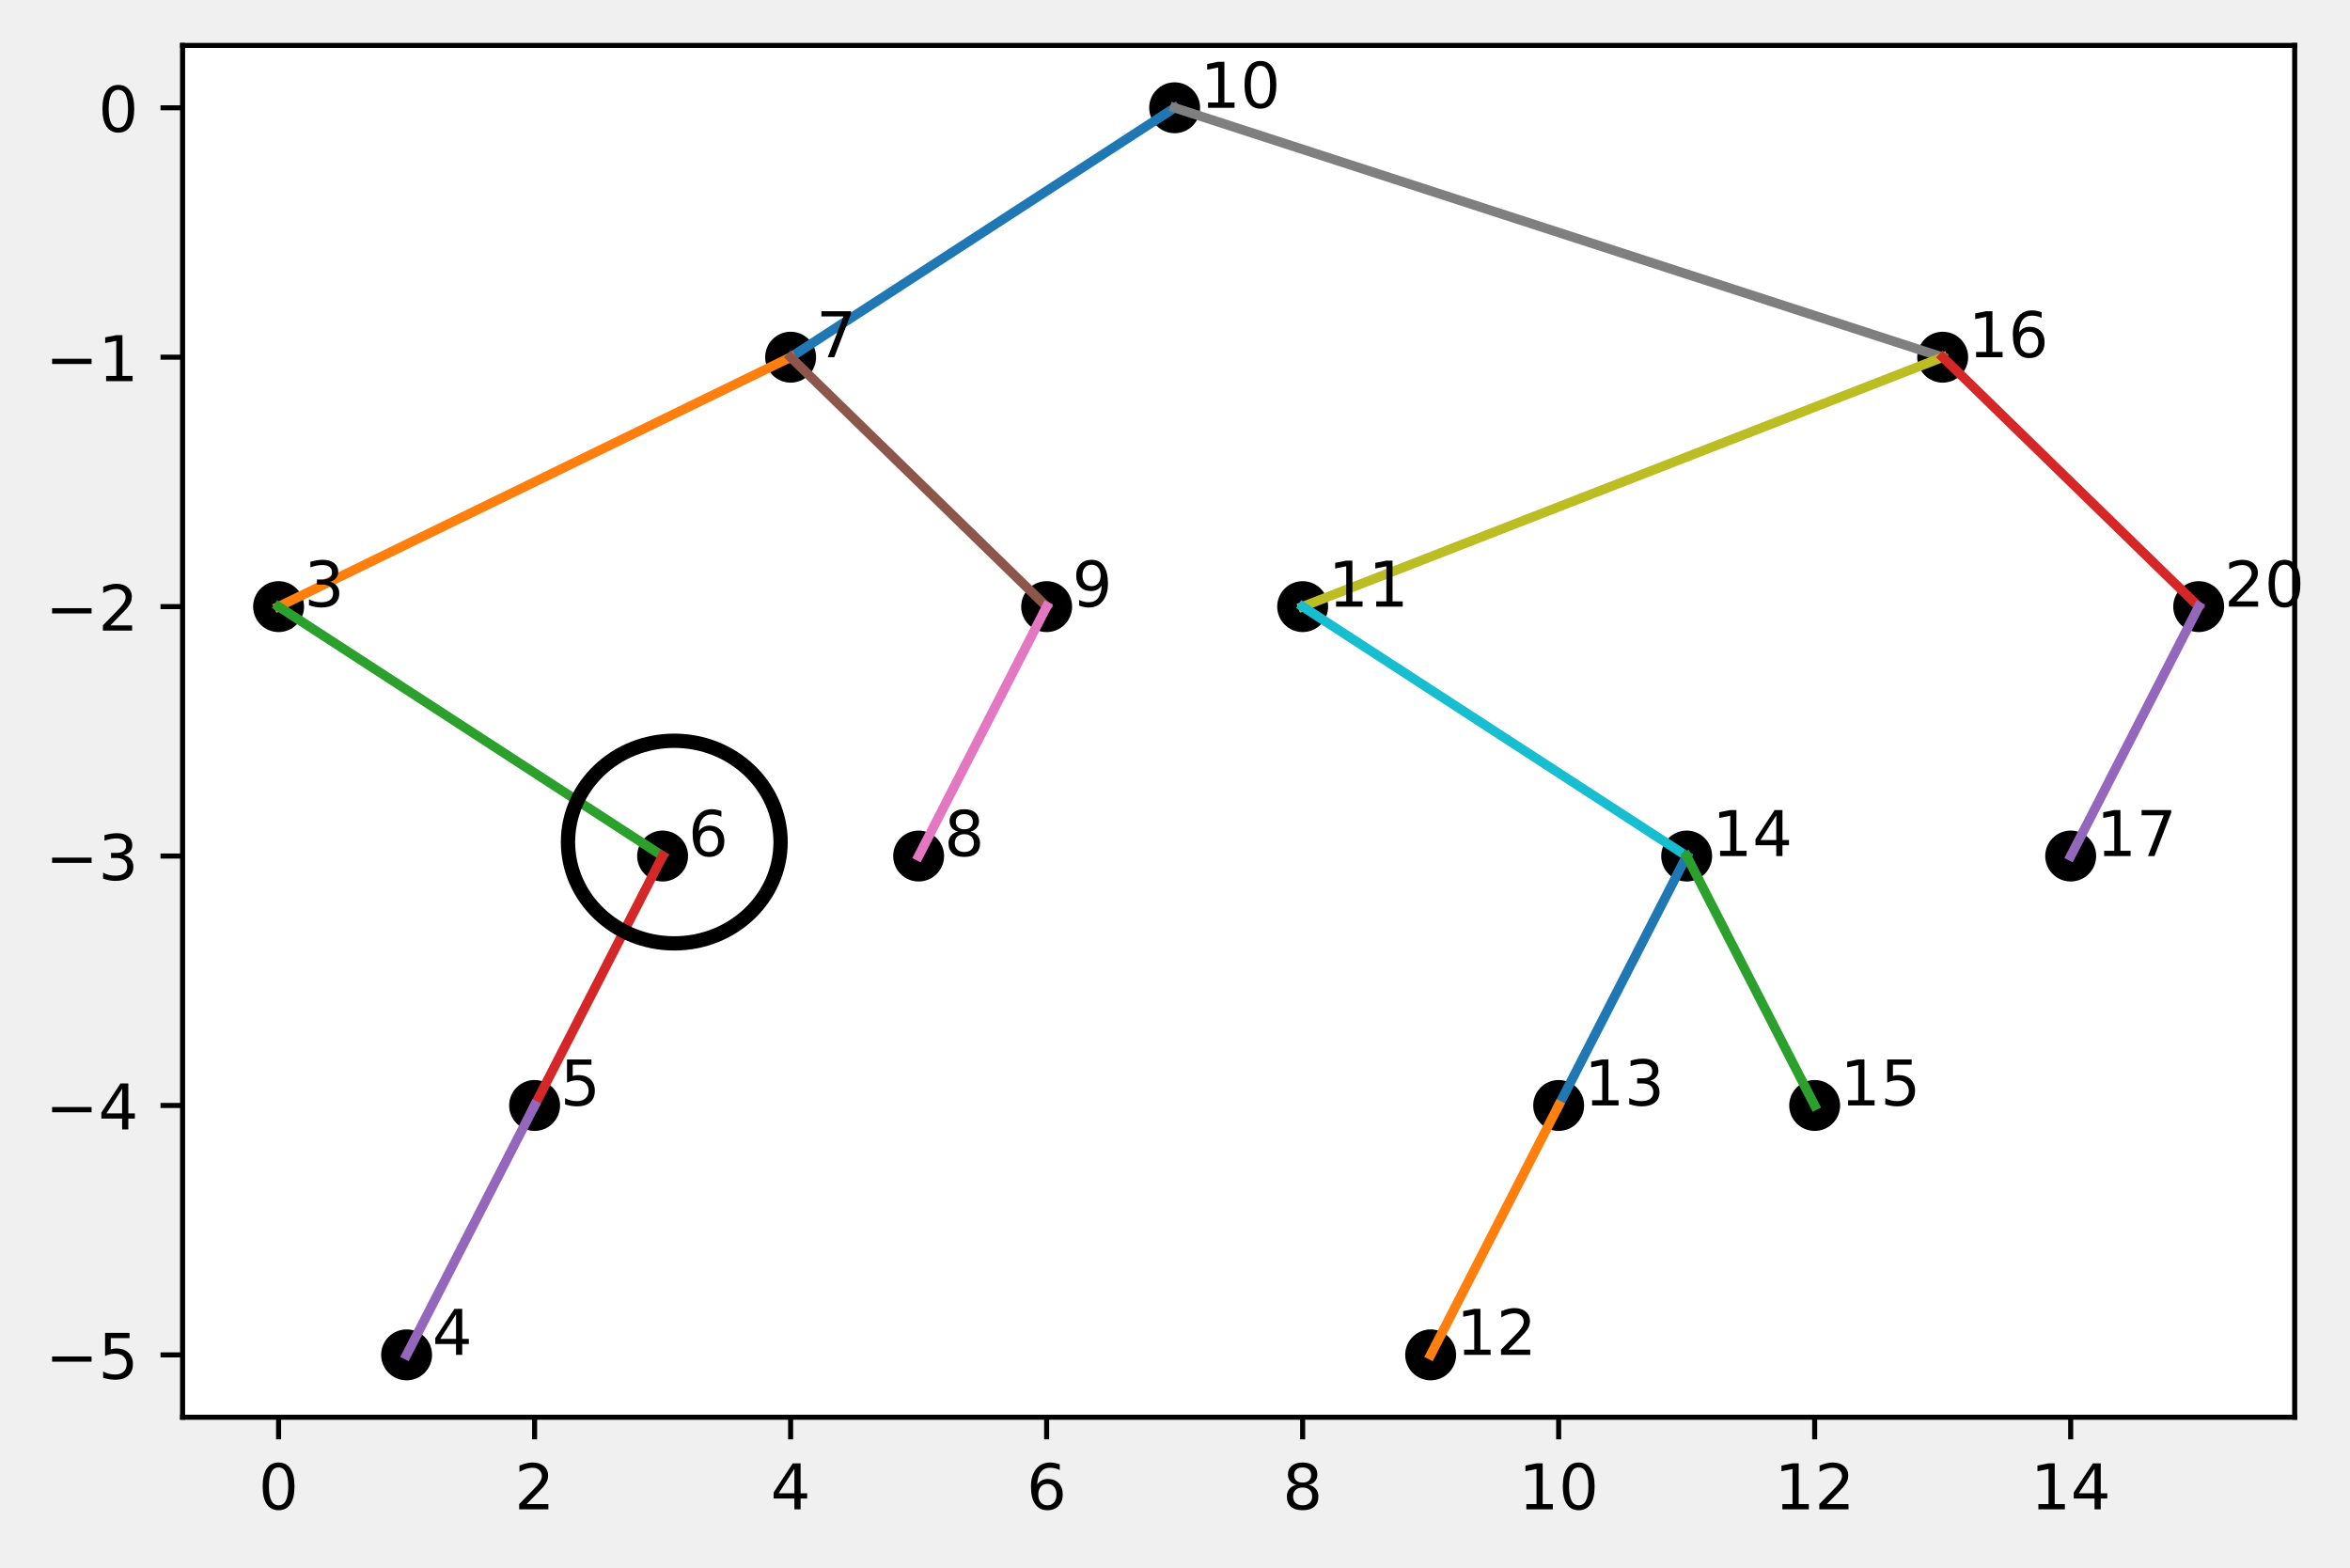
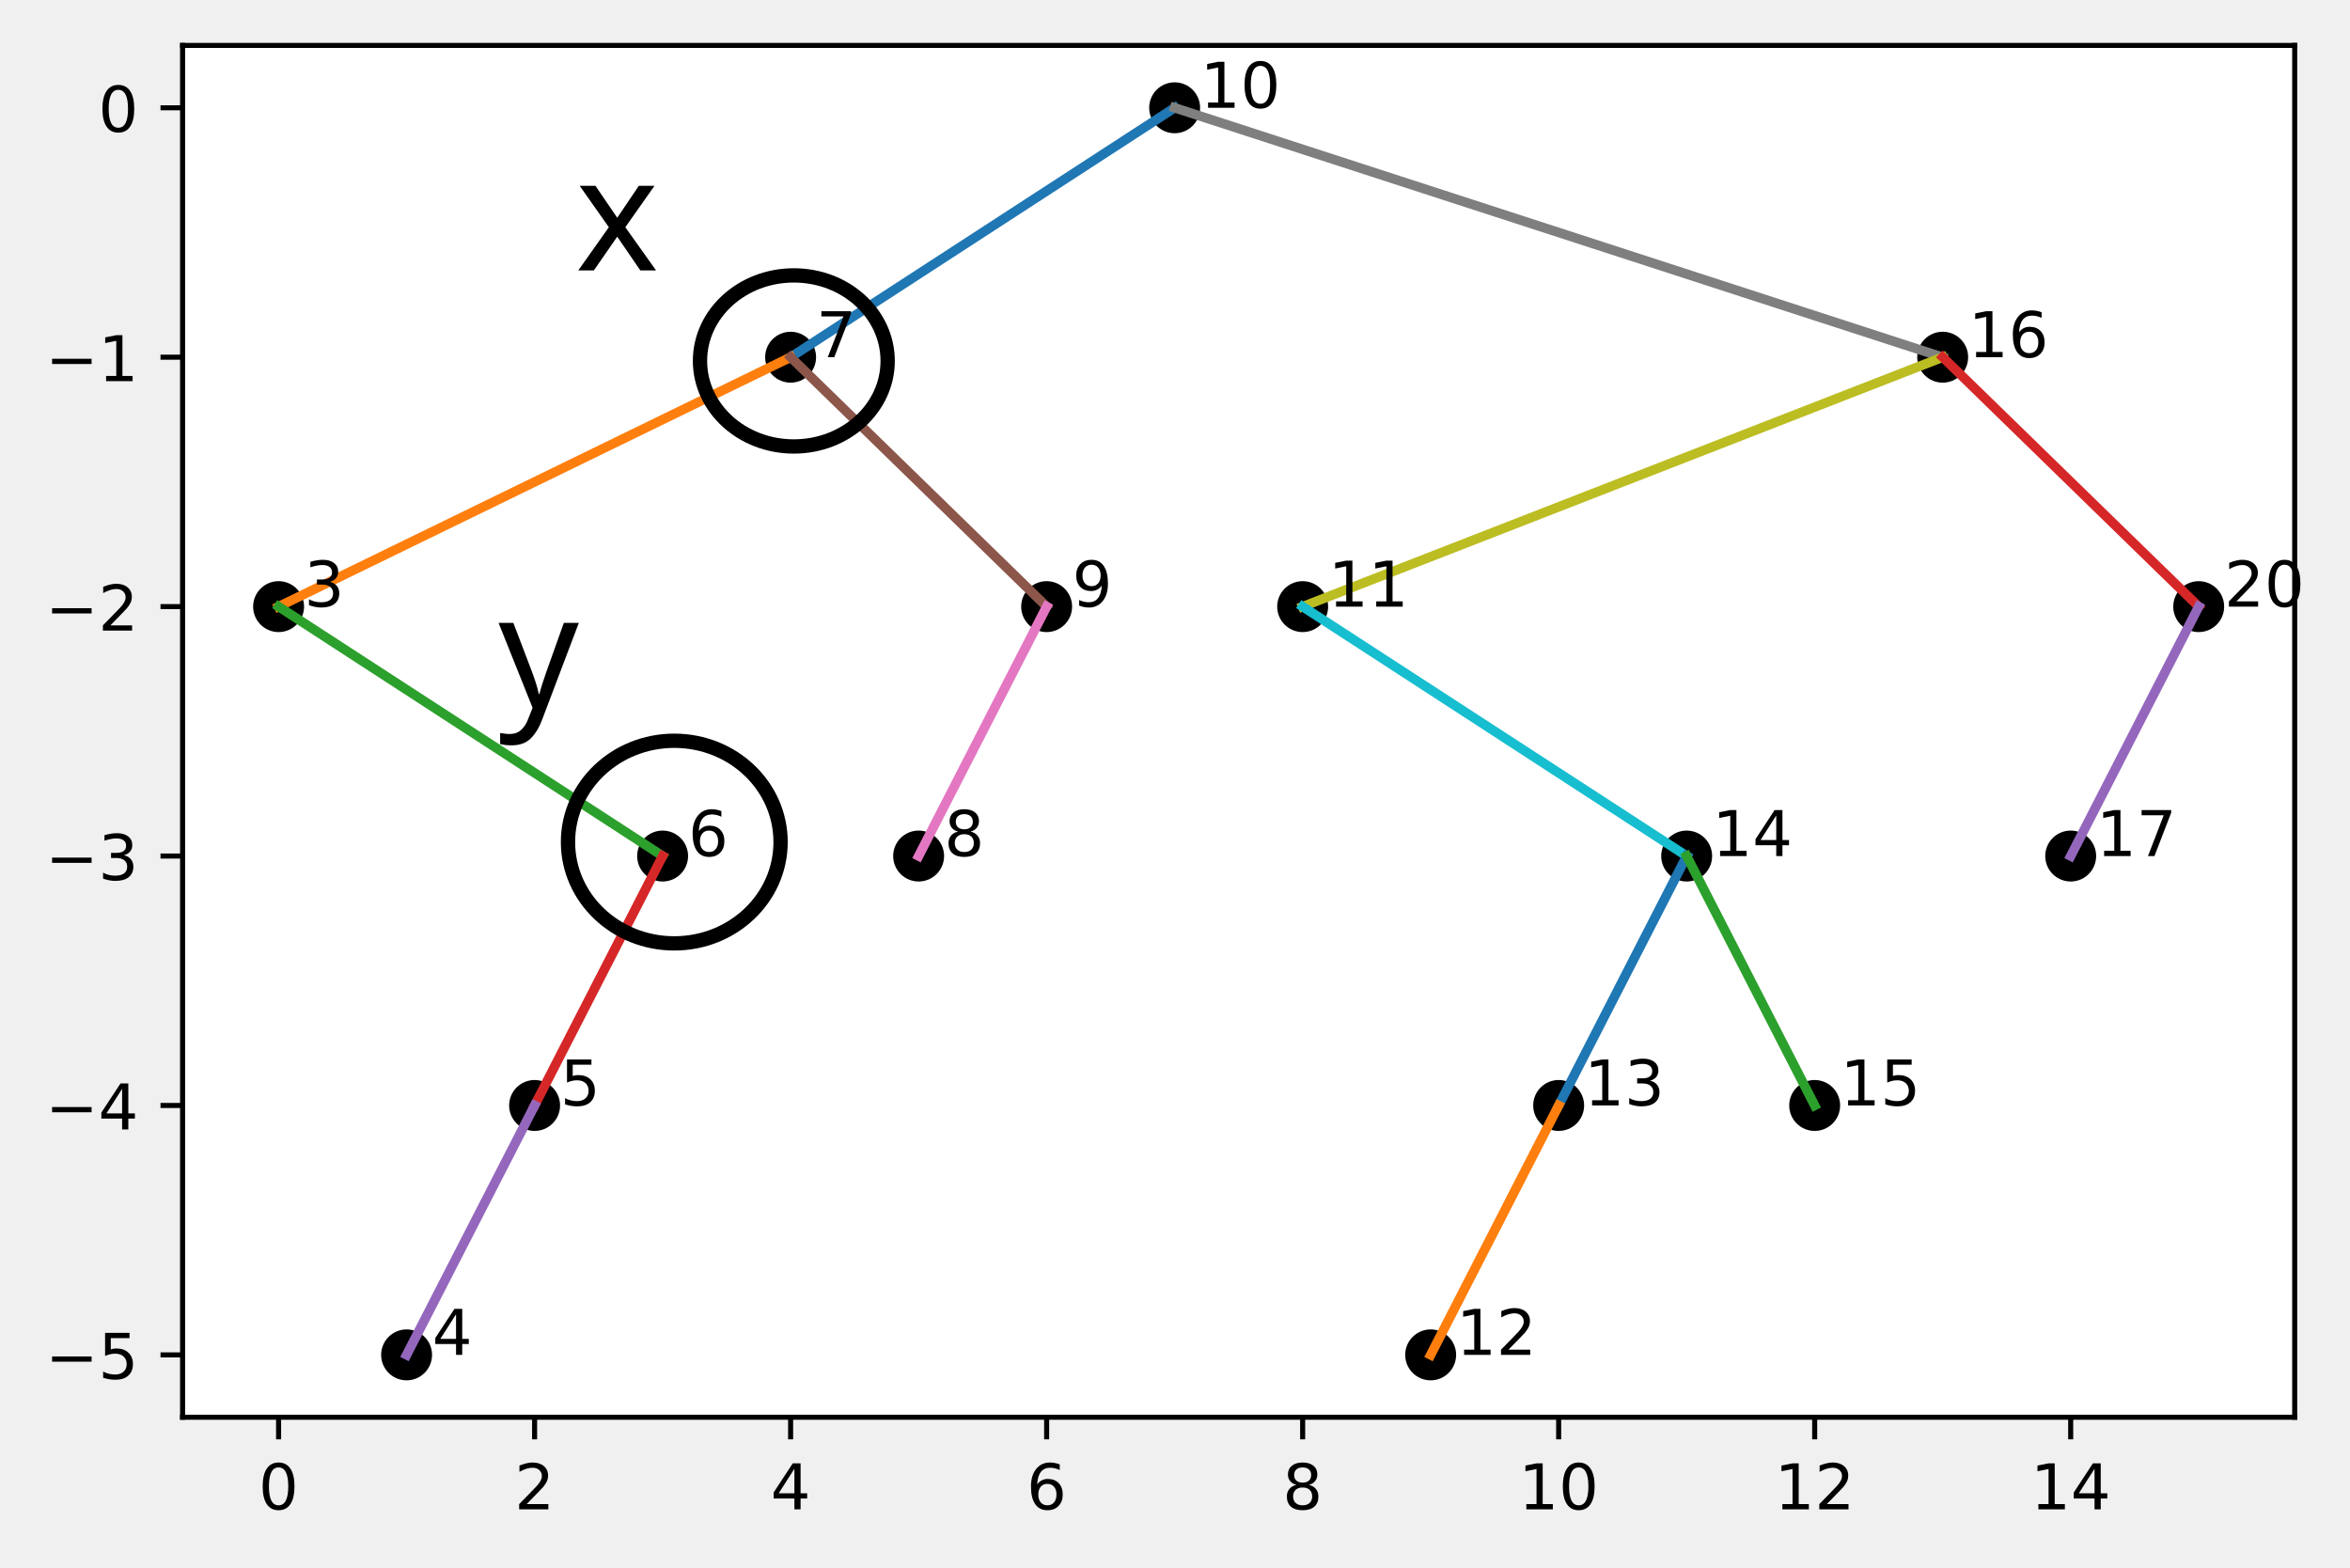
<svg xmlns="http://www.w3.org/2000/svg" xmlns:xlink="http://www.w3.org/1999/xlink" height="248.518pt" version="1.1" viewBox="0 0 372.507 248.518" width="372.507pt" id="svg468">
  <defs id="defs6">
    <style type="text/css" id="style4">*{stroke-linecap:butt;stroke-linejoin:round;}</style>
  </defs>
  <g id="figure_1">
    <g id="patch_1">
      <path d="M 0 248.518  L 372.507 248.518  L 372.507 0  L 0 0  z " style="fill:none;" id="path8" />
    </g>
    <g id="axes_1">
      <g id="patch_2">
        <path d="M 28.942 224.64  L 363.742 224.64  L 363.742 7.2  L 28.942 7.2  z " style="fill:#ffffff;" id="path11" />
      </g>
      <g id="PathCollection_1">
        <defs id="defs15">
          <path d="M 0 3.536  C 0.938 3.536 1.837 3.163 2.5 2.5  C 3.163 1.837 3.536 0.938 3.536 0  C 3.536 -0.938 3.163 -1.837 2.5 -2.5  C 1.837 -3.163 0.938 -3.536 0 -3.536  C -0.938 -3.536 -1.837 -3.163 -2.5 -2.5  C -3.163 -1.837 -3.536 -0.938 -3.536 0  C -3.536 0.938 -3.163 1.837 -2.5 2.5  C -1.837 3.163 -0.938 3.536 0 3.536  z " id="m0ca31850b0" style="stroke:#000000;" />
        </defs>
        <g clip-path="url(#p8b1c7f9db4)" id="g19">
          <use style="stroke:#000000;" x="186.197" xlink:href="#m0ca31850b0" y="17.084" id="use17" />
        </g>
      </g>
      <g id="PathCollection_2">
        <g clip-path="url(#p8b1c7f9db4)" id="g24">
          <use style="stroke:#000000;" x="125.324" xlink:href="#m0ca31850b0" y="56.618" id="use22" />
        </g>
      </g>
      <g id="PathCollection_3">
        <g clip-path="url(#p8b1c7f9db4)" id="g29">
          <use style="stroke:#000000;" x="44.16" xlink:href="#m0ca31850b0" y="96.153" id="use27" />
        </g>
      </g>
      <g id="PathCollection_4">
        <g clip-path="url(#p8b1c7f9db4)" id="g34">
          <use style="stroke:#000000;" x="105.033" xlink:href="#m0ca31850b0" y="135.687" id="use32" />
        </g>
      </g>
      <g id="PathCollection_5">
        <g clip-path="url(#p8b1c7f9db4)" id="g39">
          <use style="stroke:#000000;" x="84.742" xlink:href="#m0ca31850b0" y="175.222" id="use37" />
        </g>
      </g>
      <g id="PathCollection_6">
        <g clip-path="url(#p8b1c7f9db4)" id="g44">
          <use style="stroke:#000000;" x="64.451" xlink:href="#m0ca31850b0" y="214.756" id="use42" />
        </g>
      </g>
      <g id="PathCollection_7">
        <g clip-path="url(#p8b1c7f9db4)" id="g49">
          <use style="stroke:#000000;" x="165.906" xlink:href="#m0ca31850b0" y="96.153" id="use47" />
        </g>
      </g>
      <g id="PathCollection_8">
        <g clip-path="url(#p8b1c7f9db4)" id="g54">
          <use style="stroke:#000000;" x="145.615" xlink:href="#m0ca31850b0" y="135.687" id="use52" />
        </g>
      </g>
      <g id="PathCollection_9">
        <g clip-path="url(#p8b1c7f9db4)" id="g59">
          <use style="stroke:#000000;" x="307.942" xlink:href="#m0ca31850b0" y="56.618" id="use57" />
        </g>
      </g>
      <g id="PathCollection_10">
        <g clip-path="url(#p8b1c7f9db4)" id="g64">
          <use style="stroke:#000000;" x="206.488" xlink:href="#m0ca31850b0" y="96.153" id="use62" />
        </g>
      </g>
      <g id="PathCollection_11">
        <g clip-path="url(#p8b1c7f9db4)" id="g69">
          <use style="stroke:#000000;" x="267.36" xlink:href="#m0ca31850b0" y="135.687" id="use67" />
        </g>
      </g>
      <g id="PathCollection_12">
        <g clip-path="url(#p8b1c7f9db4)" id="g74">
          <use style="stroke:#000000;" x="247.069" xlink:href="#m0ca31850b0" y="175.222" id="use72" />
        </g>
      </g>
      <g id="PathCollection_13">
        <g clip-path="url(#p8b1c7f9db4)" id="g79">
          <use style="stroke:#000000;" x="226.779" xlink:href="#m0ca31850b0" y="214.756" id="use77" />
        </g>
      </g>
      <g id="PathCollection_14">
        <g clip-path="url(#p8b1c7f9db4)" id="g84">
          <use style="stroke:#000000;" x="287.651" xlink:href="#m0ca31850b0" y="175.222" id="use82" />
        </g>
      </g>
      <g id="PathCollection_15">
        <g clip-path="url(#p8b1c7f9db4)" id="g89">
          <use style="stroke:#000000;" x="348.524" xlink:href="#m0ca31850b0" y="96.153" id="use87" />
        </g>
      </g>
      <g id="PathCollection_16">
        <g clip-path="url(#p8b1c7f9db4)" id="g94">
          <use style="stroke:#000000;" x="328.233" xlink:href="#m0ca31850b0" y="135.687" id="use92" />
        </g>
      </g>
      <g id="matplotlib.axis_1">
        <g id="xtick_1">
          <g id="line2d_1">
            <defs id="defs98">
              <path d="M 0 0  L 0 3.5  " id="me59e309141" style="stroke:#000000;stroke-width:0.8;" />
            </defs>
            <g id="g102">
              <use style="stroke:#000000;stroke-width:0.8;" x="44.16" xlink:href="#me59e309141" y="224.64" id="use100" />
            </g>
          </g>
          <g id="text_1">
            <g transform="translate(40.97912 239.2384)scale(0.1 -0.1)" id="g110">
              <defs id="defs106">
                <path d="M 2034 4250  Q 1547 4250 1301 3770  Q 1056 3291 1056 2328  Q 1056 1369 1301 889  Q 1547 409 2034 409  Q 2525 409 2770 889  Q 3016 1369 3016 2328  Q 3016 3291 2770 3770  Q 2525 4250 2034 4250  z M 2034 4750  Q 2819 4750 3233 4129  Q 3647 3509 3647 2328  Q 3647 1150 3233 529  Q 2819 -91 2034 -91  Q 1250 -91 836 529  Q 422 1150 422 2328  Q 422 3509 836 4129  Q 1250 4750 2034 4750  z " id="DejaVuSans-30" transform="scale(0.015625)" />
              </defs>
              <use xlink:href="#DejaVuSans-30" id="use108" />
            </g>
          </g>
        </g>
        <g id="xtick_2">
          <g id="line2d_2">
            <g id="g116">
              <use style="stroke:#000000;stroke-width:0.8;" x="84.742" xlink:href="#me59e309141" y="224.64" id="use114" />
            </g>
          </g>
          <g id="text_2">
            <g transform="translate(81.56094 239.2384)scale(0.1 -0.1)" id="g124">
              <defs id="defs120">
                <path d="M 1228 531  L 3431 531  L 3431 0  L 469 0  L 469 531  Q 828 903 1448 1529  Q 2069 2156 2228 2338  Q 2531 2678 2651 2914  Q 2772 3150 2772 3378  Q 2772 3750 2511 3984  Q 2250 4219 1831 4219  Q 1534 4219 1204 4116  Q 875 4013 500 3803  L 500 4441  Q 881 4594 1212 4672  Q 1544 4750 1819 4750  Q 2544 4750 2975 4387  Q 3406 4025 3406 3419  Q 3406 3131 3298 2873  Q 3191 2616 2906 2266  Q 2828 2175 2409 1742  Q 1991 1309 1228 531  z " id="DejaVuSans-32" transform="scale(0.015625)" />
              </defs>
              <use xlink:href="#DejaVuSans-32" id="use122" />
            </g>
          </g>
        </g>
        <g id="xtick_3">
          <g id="line2d_3">
            <g id="g130">
              <use style="stroke:#000000;stroke-width:0.8;" x="125.324" xlink:href="#me59e309141" y="224.64" id="use128" />
            </g>
          </g>
          <g id="text_3">
            <g transform="translate(122.1428 239.2384)scale(0.1 -0.1)" id="g138">
              <defs id="defs134">
                <path d="M 2419 4116  L 825 1625  L 2419 1625  L 2419 4116  z M 2253 4666  L 3047 4666  L 3047 1625  L 3713 1625  L 3713 1100  L 3047 1100  L 3047 0  L 2419 0  L 2419 1100  L 313 1100  L 313 1709  L 2253 4666  z " id="DejaVuSans-34" transform="scale(0.015625)" />
              </defs>
              <use xlink:href="#DejaVuSans-34" id="use136" />
            </g>
          </g>
        </g>
        <g id="xtick_4">
          <g id="line2d_4">
            <g id="g144">
              <use style="stroke:#000000;stroke-width:0.8;" x="165.906" xlink:href="#me59e309141" y="224.64" id="use142" />
            </g>
          </g>
          <g id="text_4">
            <g transform="translate(162.7246 239.2384)scale(0.1 -0.1)" id="g152">
              <defs id="defs148">
                <path d="M 2113 2584  Q 1688 2584 1439 2293  Q 1191 2003 1191 1497  Q 1191 994 1439 701  Q 1688 409 2113 409  Q 2538 409 2786 701  Q 3034 994 3034 1497  Q 3034 2003 2786 2293  Q 2538 2584 2113 2584  z M 3366 4563  L 3366 3988  Q 3128 4100 2886 4159  Q 2644 4219 2406 4219  Q 1781 4219 1451 3797  Q 1122 3375 1075 2522  Q 1259 2794 1537 2939  Q 1816 3084 2150 3084  Q 2853 3084 3261 2657  Q 3669 2231 3669 1497  Q 3669 778 3244 343  Q 2819 -91 2113 -91  Q 1303 -91 875 529  Q 447 1150 447 2328  Q 447 3434 972 4092  Q 1497 4750 2381 4750  Q 2619 4750 2861 4703  Q 3103 4656 3366 4563  z " id="DejaVuSans-36" transform="scale(0.015625)" />
              </defs>
              <use xlink:href="#DejaVuSans-36" id="use150" />
            </g>
          </g>
        </g>
        <g id="xtick_5">
          <g id="line2d_5">
            <g id="g158">
              <use style="stroke:#000000;stroke-width:0.8;" x="206.488" xlink:href="#me59e309141" y="224.64" id="use156" />
            </g>
          </g>
          <g id="text_5">
            <g transform="translate(203.3064 239.2384)scale(0.1 -0.1)" id="g166">
              <defs id="defs162">
                <path d="M 2034 2216  Q 1584 2216 1326 1975  Q 1069 1734 1069 1313  Q 1069 891 1326 650  Q 1584 409 2034 409  Q 2484 409 2743 651  Q 3003 894 3003 1313  Q 3003 1734 2745 1975  Q 2488 2216 2034 2216  z M 1403 2484  Q 997 2584 770 2862  Q 544 3141 544 3541  Q 544 4100 942 4425  Q 1341 4750 2034 4750  Q 2731 4750 3128 4425  Q 3525 4100 3525 3541  Q 3525 3141 3298 2862  Q 3072 2584 2669 2484  Q 3125 2378 3379 2068  Q 3634 1759 3634 1313  Q 3634 634 3220 271  Q 2806 -91 2034 -91  Q 1263 -91 848 271  Q 434 634 434 1313  Q 434 1759 690 2068  Q 947 2378 1403 2484  z M 1172 3481  Q 1172 3119 1398 2916  Q 1625 2713 2034 2713  Q 2441 2713 2670 2916  Q 2900 3119 2900 3481  Q 2900 3844 2670 4047  Q 2441 4250 2034 4250  Q 1625 4250 1398 4047  Q 1172 3844 1172 3481  z " id="DejaVuSans-38" transform="scale(0.015625)" />
              </defs>
              <use xlink:href="#DejaVuSans-38" id="use164" />
            </g>
          </g>
        </g>
        <g id="xtick_6">
          <g id="line2d_6">
            <g id="g172">
              <use style="stroke:#000000;stroke-width:0.8;" x="247.069" xlink:href="#me59e309141" y="224.64" id="use170" />
            </g>
          </g>
          <g id="text_6">
            <g transform="translate(240.707 239.2384)scale(0.1 -0.1)" id="g182">
              <defs id="defs176">
                <path d="M 794 531  L 1825 531  L 1825 4091  L 703 3866  L 703 4441  L 1819 4666  L 2450 4666  L 2450 531  L 3481 531  L 3481 0  L 794 0  L 794 531  z " id="DejaVuSans-31" transform="scale(0.015625)" />
              </defs>
              <use xlink:href="#DejaVuSans-31" id="use178" />
              <use x="63.623" xlink:href="#DejaVuSans-30" id="use180" />
            </g>
          </g>
        </g>
        <g id="xtick_7">
          <g id="line2d_7">
            <g id="g188">
              <use style="stroke:#000000;stroke-width:0.8;" x="287.651" xlink:href="#me59e309141" y="224.64" id="use186" />
            </g>
          </g>
          <g id="text_7">
            <g transform="translate(281.2888 239.2384)scale(0.1 -0.1)" id="g195">
              <use xlink:href="#DejaVuSans-31" id="use191" />
              <use x="63.623" xlink:href="#DejaVuSans-32" id="use193" />
            </g>
          </g>
        </g>
        <g id="xtick_8">
          <g id="line2d_8">
            <g id="g201">
              <use style="stroke:#000000;stroke-width:0.8;" x="328.233" xlink:href="#me59e309141" y="224.64" id="use199" />
            </g>
          </g>
          <g id="text_8">
            <g transform="translate(321.8706 239.2384)scale(0.1 -0.1)" id="g208">
              <use xlink:href="#DejaVuSans-31" id="use204" />
              <use x="63.623" xlink:href="#DejaVuSans-34" id="use206" />
            </g>
          </g>
        </g>
      </g>
      <g id="matplotlib.axis_2">
        <g id="ytick_1">
          <g id="line2d_9">
            <defs id="defs214">
              <path d="M 0 0  L -3.5 0  " id="m8c7610eaef" style="stroke:#000000;stroke-width:0.8;" />
            </defs>
            <g id="g218">
              <use style="stroke:#000000;stroke-width:0.8;" x="28.942" xlink:href="#m8c7610eaef" y="214.756" id="use216" />
            </g>
          </g>
          <g id="text_9">
            <g transform="translate(7.2 218.5556)scale(0.1 -0.1)" id="g229">
              <defs id="defs223">
                <path d="M 678 2272  L 4684 2272  L 4684 1741  L 678 1741  L 678 2272  z " id="DejaVuSans-2212" transform="scale(0.015625)" />
                <path d="M 691 4666  L 3169 4666  L 3169 4134  L 1269 4134  L 1269 2991  Q 1406 3038 1543 3061  Q 1681 3084 1819 3084  Q 2600 3084 3056 2656  Q 3513 2228 3513 1497  Q 3513 744 3044 326  Q 2575 -91 1722 -91  Q 1428 -91 1123 -41  Q 819 9 494 109  L 494 744  Q 775 591 1075 516  Q 1375 441 1709 441  Q 2250 441 2565 725  Q 2881 1009 2881 1497  Q 2881 1984 2565 2268  Q 2250 2553 1709 2553  Q 1456 2553 1204 2497  Q 953 2441 691 2322  L 691 4666  z " id="DejaVuSans-35" transform="scale(0.015625)" />
              </defs>
              <use xlink:href="#DejaVuSans-2212" id="use225" />
              <use x="83.789" xlink:href="#DejaVuSans-35" id="use227" />
            </g>
          </g>
        </g>
        <g id="ytick_2">
          <g id="line2d_10">
            <g id="g235">
              <use style="stroke:#000000;stroke-width:0.8;" x="28.942" xlink:href="#m8c7610eaef" y="175.222" id="use233" />
            </g>
          </g>
          <g id="text_10">
            <g transform="translate(7.2 179.021)scale(0.1 -0.1)" id="g242">
              <use xlink:href="#DejaVuSans-2212" id="use238" />
              <use x="83.789" xlink:href="#DejaVuSans-34" id="use240" />
            </g>
          </g>
        </g>
        <g id="ytick_3">
          <g id="line2d_11">
            <g id="g248">
              <use style="stroke:#000000;stroke-width:0.8;" x="28.942" xlink:href="#m8c7610eaef" y="135.687" id="use246" />
            </g>
          </g>
          <g id="text_11">
            <g transform="translate(7.2 139.4865)scale(0.1 -0.1)" id="g258">
              <defs id="defs252">
                <path d="M 2597 2516  Q 3050 2419 3304 2112  Q 3559 1806 3559 1356  Q 3559 666 3084 287  Q 2609 -91 1734 -91  Q 1441 -91 1130 -33  Q 819 25 488 141  L 488 750  Q 750 597 1062 519  Q 1375 441 1716 441  Q 2309 441 2620 675  Q 2931 909 2931 1356  Q 2931 1769 2642 2001  Q 2353 2234 1838 2234  L 1294 2234  L 1294 2753  L 1863 2753  Q 2328 2753 2575 2939  Q 2822 3125 2822 3475  Q 2822 3834 2567 4026  Q 2313 4219 1838 4219  Q 1578 4219 1281 4162  Q 984 4106 628 3988  L 628 4550  Q 988 4650 1302 4700  Q 1616 4750 1894 4750  Q 2613 4750 3031 4423  Q 3450 4097 3450 3541  Q 3450 3153 3228 2886  Q 3006 2619 2597 2516  z " id="DejaVuSans-33" transform="scale(0.015625)" />
              </defs>
              <use xlink:href="#DejaVuSans-2212" id="use254" />
              <use x="83.789" xlink:href="#DejaVuSans-33" id="use256" />
            </g>
          </g>
        </g>
        <g id="ytick_4">
          <g id="line2d_12">
            <g id="g264">
              <use style="stroke:#000000;stroke-width:0.8;" x="28.942" xlink:href="#m8c7610eaef" y="96.153" id="use262" />
            </g>
          </g>
          <g id="text_12">
            <g transform="translate(7.2 99.95195)scale(0.1 -0.1)" id="g271">
              <use xlink:href="#DejaVuSans-2212" id="use267" />
              <use x="83.789" xlink:href="#DejaVuSans-32" id="use269" />
            </g>
          </g>
        </g>
        <g id="ytick_5">
          <g id="line2d_13">
            <g id="g277">
              <use style="stroke:#000000;stroke-width:0.8;" x="28.942" xlink:href="#m8c7610eaef" y="56.618" id="use275" />
            </g>
          </g>
          <g id="text_13">
            <g transform="translate(7.2 60.4174)scale(0.1 -0.1)" id="g284">
              <use xlink:href="#DejaVuSans-2212" id="use280" />
              <use x="83.789" xlink:href="#DejaVuSans-31" id="use282" />
            </g>
          </g>
        </g>
        <g id="ytick_6">
          <g id="line2d_14">
            <g id="g290">
              <use style="stroke:#000000;stroke-width:0.8;" x="28.942" xlink:href="#m8c7610eaef" y="17.084" id="use288" />
            </g>
          </g>
          <g id="text_14">
            <g transform="translate(15.57969 20.88285)scale(0.1 -0.1)" id="g295">
              <use xlink:href="#DejaVuSans-30" id="use293" />
            </g>
          </g>
        </g>
      </g>
      <g id="line2d_15">
        <path clip-path="url(#p8b1c7f9db4)" d="M 186.197 17.084  L 125.324 56.618  " style="fill:none;stroke:#1f77b4;stroke-linecap:square;stroke-width:1.5;" id="path300" />
      </g>
      <g id="line2d_16">
        <path clip-path="url(#p8b1c7f9db4)" d="M 125.324 56.618  L 44.16 96.153  " style="fill:none;stroke:#ff7f0e;stroke-linecap:square;stroke-width:1.5;" id="path303" />
      </g>
      <g id="line2d_17">
        <path clip-path="url(#p8b1c7f9db4)" d="M 44.16 96.153  L 105.033 135.687  " style="fill:none;stroke:#2ca02c;stroke-linecap:square;stroke-width:1.5;" id="path306" />
      </g>
      <g id="line2d_18">
        <path clip-path="url(#p8b1c7f9db4)" d="M 105.033 135.687  L 84.742 175.222  " style="fill:none;stroke:#d62728;stroke-linecap:square;stroke-width:1.5;" id="path309" />
      </g>
      <g id="line2d_19">
        <path clip-path="url(#p8b1c7f9db4)" d="M 84.742 175.222  L 64.451 214.756  " style="fill:none;stroke:#9467bd;stroke-linecap:square;stroke-width:1.5;" id="path312" />
      </g>
      <g id="line2d_20">
        <path clip-path="url(#p8b1c7f9db4)" d="M 125.324 56.618  L 165.906 96.153  " style="fill:none;stroke:#8c564b;stroke-linecap:square;stroke-width:1.5;" id="path315" />
      </g>
      <g id="line2d_21">
        <path clip-path="url(#p8b1c7f9db4)" d="M 165.906 96.153  L 145.615 135.687  " style="fill:none;stroke:#e377c2;stroke-linecap:square;stroke-width:1.5;" id="path318" />
      </g>
      <g id="line2d_22">
        <path clip-path="url(#p8b1c7f9db4)" d="M 186.197 17.084  L 307.942 56.618  " style="fill:none;stroke:#7f7f7f;stroke-linecap:square;stroke-width:1.5;" id="path321" />
      </g>
      <g id="line2d_23">
        <path clip-path="url(#p8b1c7f9db4)" d="M 307.942 56.618  L 206.488 96.153  " style="fill:none;stroke:#bcbd22;stroke-linecap:square;stroke-width:1.5;" id="path324" />
      </g>
      <g id="line2d_24">
        <path clip-path="url(#p8b1c7f9db4)" d="M 206.488 96.153  L 267.36 135.687  " style="fill:none;stroke:#17becf;stroke-linecap:square;stroke-width:1.5;" id="path327" />
      </g>
      <g id="line2d_25">
        <path clip-path="url(#p8b1c7f9db4)" d="M 267.36 135.687  L 247.069 175.222  " style="fill:none;stroke:#1f77b4;stroke-linecap:square;stroke-width:1.5;" id="path330" />
      </g>
      <g id="line2d_26">
        <path clip-path="url(#p8b1c7f9db4)" d="M 247.069 175.222  L 226.779 214.756  " style="fill:none;stroke:#ff7f0e;stroke-linecap:square;stroke-width:1.5;" id="path333" />
      </g>
      <g id="line2d_27">
        <path clip-path="url(#p8b1c7f9db4)" d="M 267.36 135.687  L 287.651 175.222  " style="fill:none;stroke:#2ca02c;stroke-linecap:square;stroke-width:1.5;" id="path336" />
      </g>
      <g id="line2d_28">
        <path clip-path="url(#p8b1c7f9db4)" d="M 307.942 56.618  L 348.524 96.153  " style="fill:none;stroke:#d62728;stroke-linecap:square;stroke-width:1.5;" id="path339" />
      </g>
      <g id="line2d_29">
        <path clip-path="url(#p8b1c7f9db4)" d="M 348.524 96.153  L 328.233 135.687  " style="fill:none;stroke:#9467bd;stroke-linecap:square;stroke-width:1.5;" id="path342" />
      </g>
      <g id="patch_3">
        <path d="M 28.942 224.64  L 28.942 7.2  " style="fill:none;stroke:#000000;stroke-linecap:square;stroke-linejoin:miter;stroke-width:0.8;" id="path345" />
      </g>
      <g id="patch_4">
        <path d="M 363.742 224.64  L 363.742 7.2  " style="fill:none;stroke:#000000;stroke-linecap:square;stroke-linejoin:miter;stroke-width:0.8;" id="path348" />
      </g>
      <g id="patch_5">
        <path d="M 28.942 224.64  L 363.742 224.64  " style="fill:none;stroke:#000000;stroke-linecap:square;stroke-linejoin:miter;stroke-width:0.8;" id="path351" />
      </g>
      <g id="patch_6">
        <path d="M 28.942 7.2  L 363.742 7.2  " style="fill:none;stroke:#000000;stroke-linecap:square;stroke-linejoin:miter;stroke-width:0.8;" id="path354" />
      </g>
      <g id="text_15">
        <g transform="translate(190.2549 17.08364)scale(0.1 -0.1)" id="g361">
          <use xlink:href="#DejaVuSans-31" id="use357" />
          <use x="63.623" xlink:href="#DejaVuSans-30" id="use359" />
        </g>
      </g>
      <g id="text_16">
        <g transform="translate(129.3822 56.61818)scale(0.1 -0.1)" id="g369">
          <defs id="defs365">
            <path d="M 525 4666  L 3525 4666  L 3525 4397  L 1831 0  L 1172 0  L 2766 4134  L 525 4134  L 525 4666  z " id="DejaVuSans-37" transform="scale(0.015625)" />
          </defs>
          <use xlink:href="#DejaVuSans-37" id="use367" />
        </g>
      </g>
      <g id="text_17">
        <g transform="translate(48.21855 96.15273)scale(0.1 -0.1)" id="g374">
          <use xlink:href="#DejaVuSans-33" id="use372" />
        </g>
      </g>
      <g id="text_18">
        <g transform="translate(109.0913 135.6873)scale(0.1 -0.1)" id="g379">
          <use xlink:href="#DejaVuSans-36" id="use377" />
        </g>
      </g>
      <g id="text_19">
        <g transform="translate(88.80037 175.2218)scale(0.1 -0.1)" id="g384">
          <use xlink:href="#DejaVuSans-35" id="use382" />
        </g>
      </g>
      <g id="text_20">
        <g transform="translate(68.50946 214.7564)scale(0.1 -0.1)" id="g389">
          <use xlink:href="#DejaVuSans-34" id="use387" />
        </g>
      </g>
      <g id="text_21">
        <g transform="translate(169.964 96.15273)scale(0.1 -0.1)" id="g397">
          <defs id="defs393">
            <path d="M 703 97  L 703 672  Q 941 559 1184 500  Q 1428 441 1663 441  Q 2288 441 2617 861  Q 2947 1281 2994 2138  Q 2813 1869 2534 1725  Q 2256 1581 1919 1581  Q 1219 1581 811 2004  Q 403 2428 403 3163  Q 403 3881 828 4315  Q 1253 4750 1959 4750  Q 2769 4750 3195 4129  Q 3622 3509 3622 2328  Q 3622 1225 3098 567  Q 2575 -91 1691 -91  Q 1453 -91 1209 -44  Q 966 3 703 97  z M 1959 2075  Q 2384 2075 2632 2365  Q 2881 2656 2881 3163  Q 2881 3666 2632 3958  Q 2384 4250 1959 4250  Q 1534 4250 1286 3958  Q 1038 3666 1038 3163  Q 1038 2656 1286 2365  Q 1534 2075 1959 2075  z " id="DejaVuSans-39" transform="scale(0.015625)" />
          </defs>
          <use xlink:href="#DejaVuSans-39" id="use395" />
        </g>
      </g>
      <g id="text_22">
        <g transform="translate(149.6731 135.6873)scale(0.1 -0.1)" id="g402">
          <use xlink:href="#DejaVuSans-38" id="use400" />
        </g>
      </g>
      <g id="text_23">
        <g transform="translate(312.0004 56.61818)scale(0.1 -0.1)" id="g409">
          <use xlink:href="#DejaVuSans-31" id="use405" />
          <use x="63.623" xlink:href="#DejaVuSans-36" id="use407" />
        </g>
      </g>
      <g id="text_24">
        <g transform="translate(210.5458 96.15273)scale(0.1 -0.1)" id="g416">
          <use xlink:href="#DejaVuSans-31" id="use412" />
          <use x="63.623" xlink:href="#DejaVuSans-31" id="use414" />
        </g>
      </g>
      <g id="text_25">
        <g transform="translate(271.4186 135.6873)scale(0.1 -0.1)" id="g423">
          <use xlink:href="#DejaVuSans-31" id="use419" />
          <use x="63.623" xlink:href="#DejaVuSans-34" id="use421" />
        </g>
      </g>
      <g id="text_26">
        <g transform="translate(251.1276 175.2218)scale(0.1 -0.1)" id="g430">
          <use xlink:href="#DejaVuSans-31" id="use426" />
          <use x="63.623" xlink:href="#DejaVuSans-33" id="use428" />
        </g>
      </g>
      <g id="text_27">
        <g transform="translate(230.8367 214.7564)scale(0.1 -0.1)" id="g437">
          <use xlink:href="#DejaVuSans-31" id="use433" />
          <use x="63.623" xlink:href="#DejaVuSans-32" id="use435" />
        </g>
      </g>
      <g id="text_28">
        <g transform="translate(291.7095 175.2218)scale(0.1 -0.1)" id="g444">
          <use xlink:href="#DejaVuSans-31" id="use440" />
          <use x="63.623" xlink:href="#DejaVuSans-35" id="use442" />
        </g>
      </g>
      <g id="text_29">
        <g transform="translate(352.5822 96.15273)scale(0.1 -0.1)" id="g451">
          <use xlink:href="#DejaVuSans-32" id="use447" />
          <use x="63.623" xlink:href="#DejaVuSans-30" id="use449" />
        </g>
      </g>
      <g id="text_30">
        <g transform="translate(332.2913 135.6873)scale(0.1 -0.1)" id="g458">
          <use xlink:href="#DejaVuSans-31" id="use454" />
          <use x="63.623" xlink:href="#DejaVuSans-37" id="use456" />
        </g>
      </g>
    </g>
  </g>
  <defs id="defs466">
    <clipPath id="p8b1c7f9db4">
      <rect height="217.44" width="334.8" x="28.942" y="7.2" id="rect463" />
    </clipPath>
  </defs>
  <ellipse style="fill:none;fill-opacity:1;stroke:#000000;stroke-width:2.268;stroke-linecap:butt;stroke-linejoin:round;stroke-miterlimit:4;stroke-dasharray:none;stroke-dashoffset:0;stroke-opacity:1;paint-order:stroke markers fill" id="path1277" cx="106.884" cy="133.473" rx="16.849" ry="16.059" />
+   <ellipse style="fill:none;fill-opacity:1;stroke:#000000;stroke-width:2.268;stroke-linecap:butt;stroke-linejoin:round;stroke-miterlimit:4;stroke-dasharray:none;stroke-dashoffset:0;stroke-opacity:1;paint-order:stroke markers fill" id="path1277-7" cx="125.833" cy="57.21" rx="14.874" ry="13.558" />
+   <text xml:space="preserve" style="font-style:normal;font-weight:normal;font-size:48px;line-height:1.25;font-family:sans-serif;letter-spacing:0px;word-spacing:0px;fill:#000000;fill-opacity:1;stroke:none;stroke-width:0.75;stroke-linecap:butt;stroke-linejoin:round" x="91.214" y="42.862" id="text1102">
+     <tspan id="tspan1100" style="font-size:25px;stroke-width:0.75;stroke-linecap:butt;stroke-linejoin:round" x="91.214" y="42.862">x</tspan>
+   </text>
+   <text xml:space="preserve" style="font-style:normal;font-weight:normal;font-size:48px;line-height:1.25;font-family:sans-serif;letter-spacing:0px;word-spacing:0px;fill:#000000;fill-opacity:1;stroke:none;stroke-width:0.75;stroke-linecap:butt;stroke-linejoin:round" x="79.001" y="112.14" id="text1102-1">
+     <tspan id="tspan1100-2" style="font-size:25px;stroke-width:0.75;stroke-linecap:butt;stroke-linejoin:round" x="79.001" y="112.14">y</tspan>
+   </text>
</svg>
